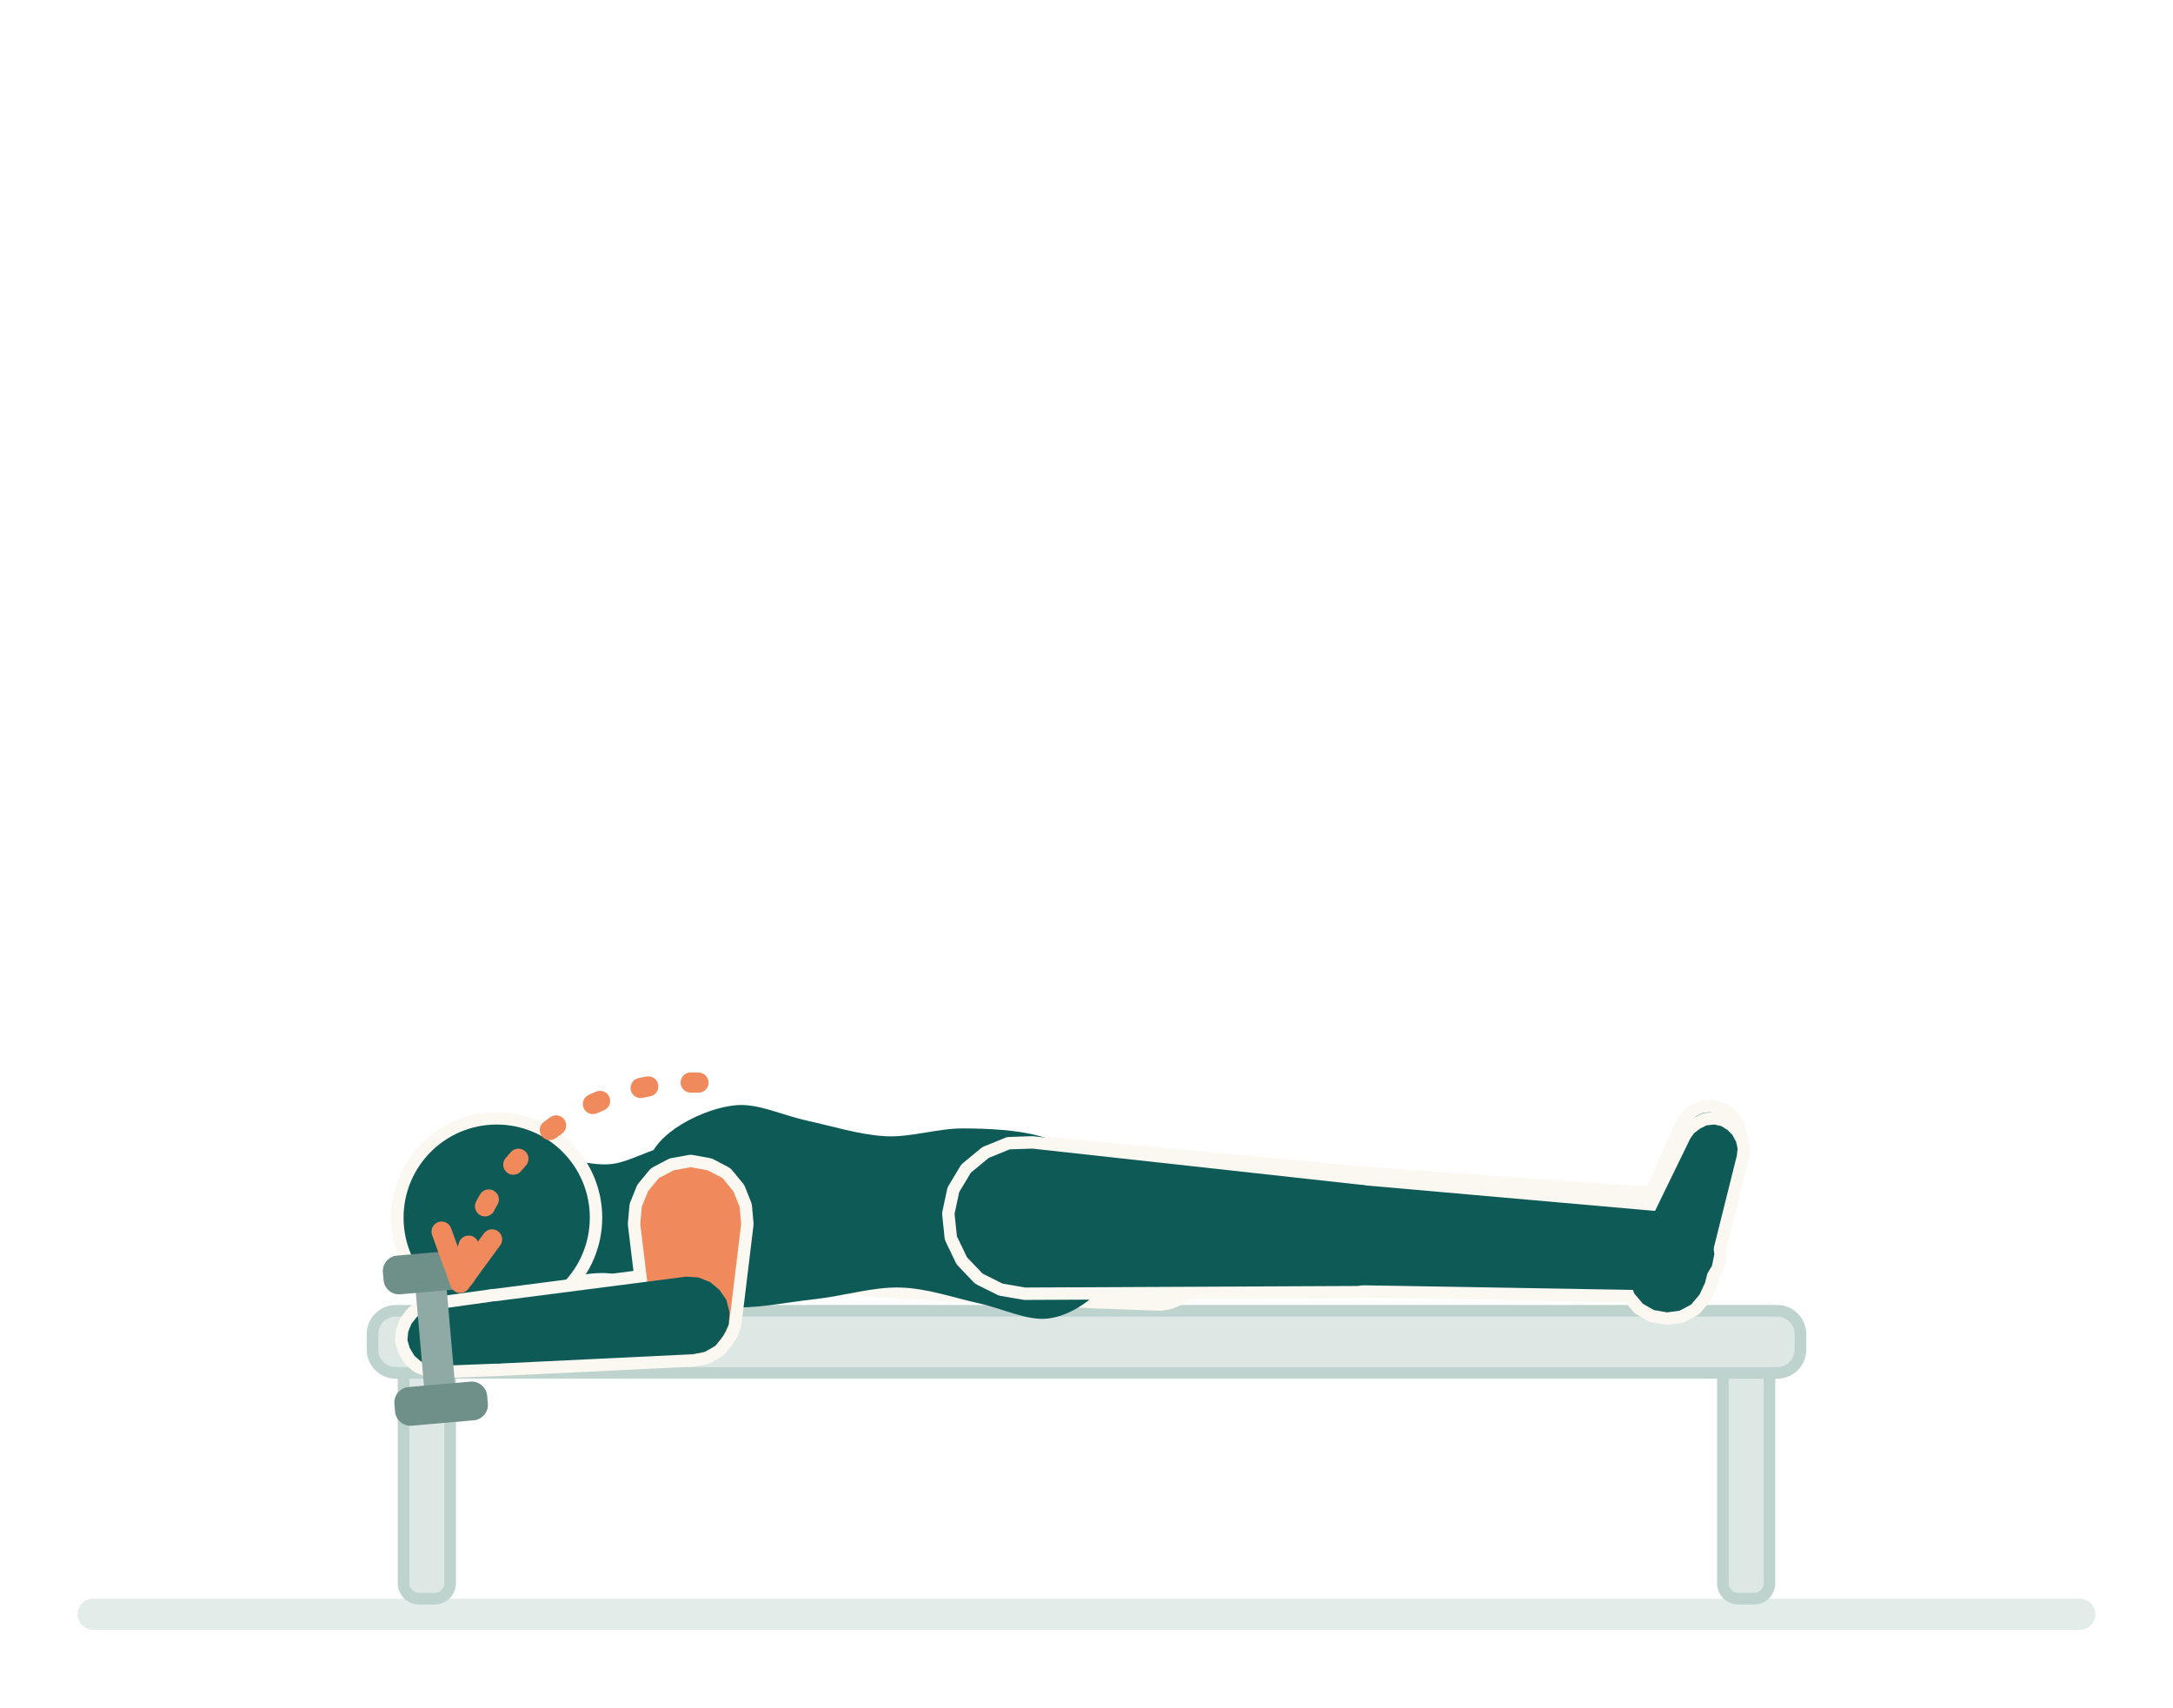
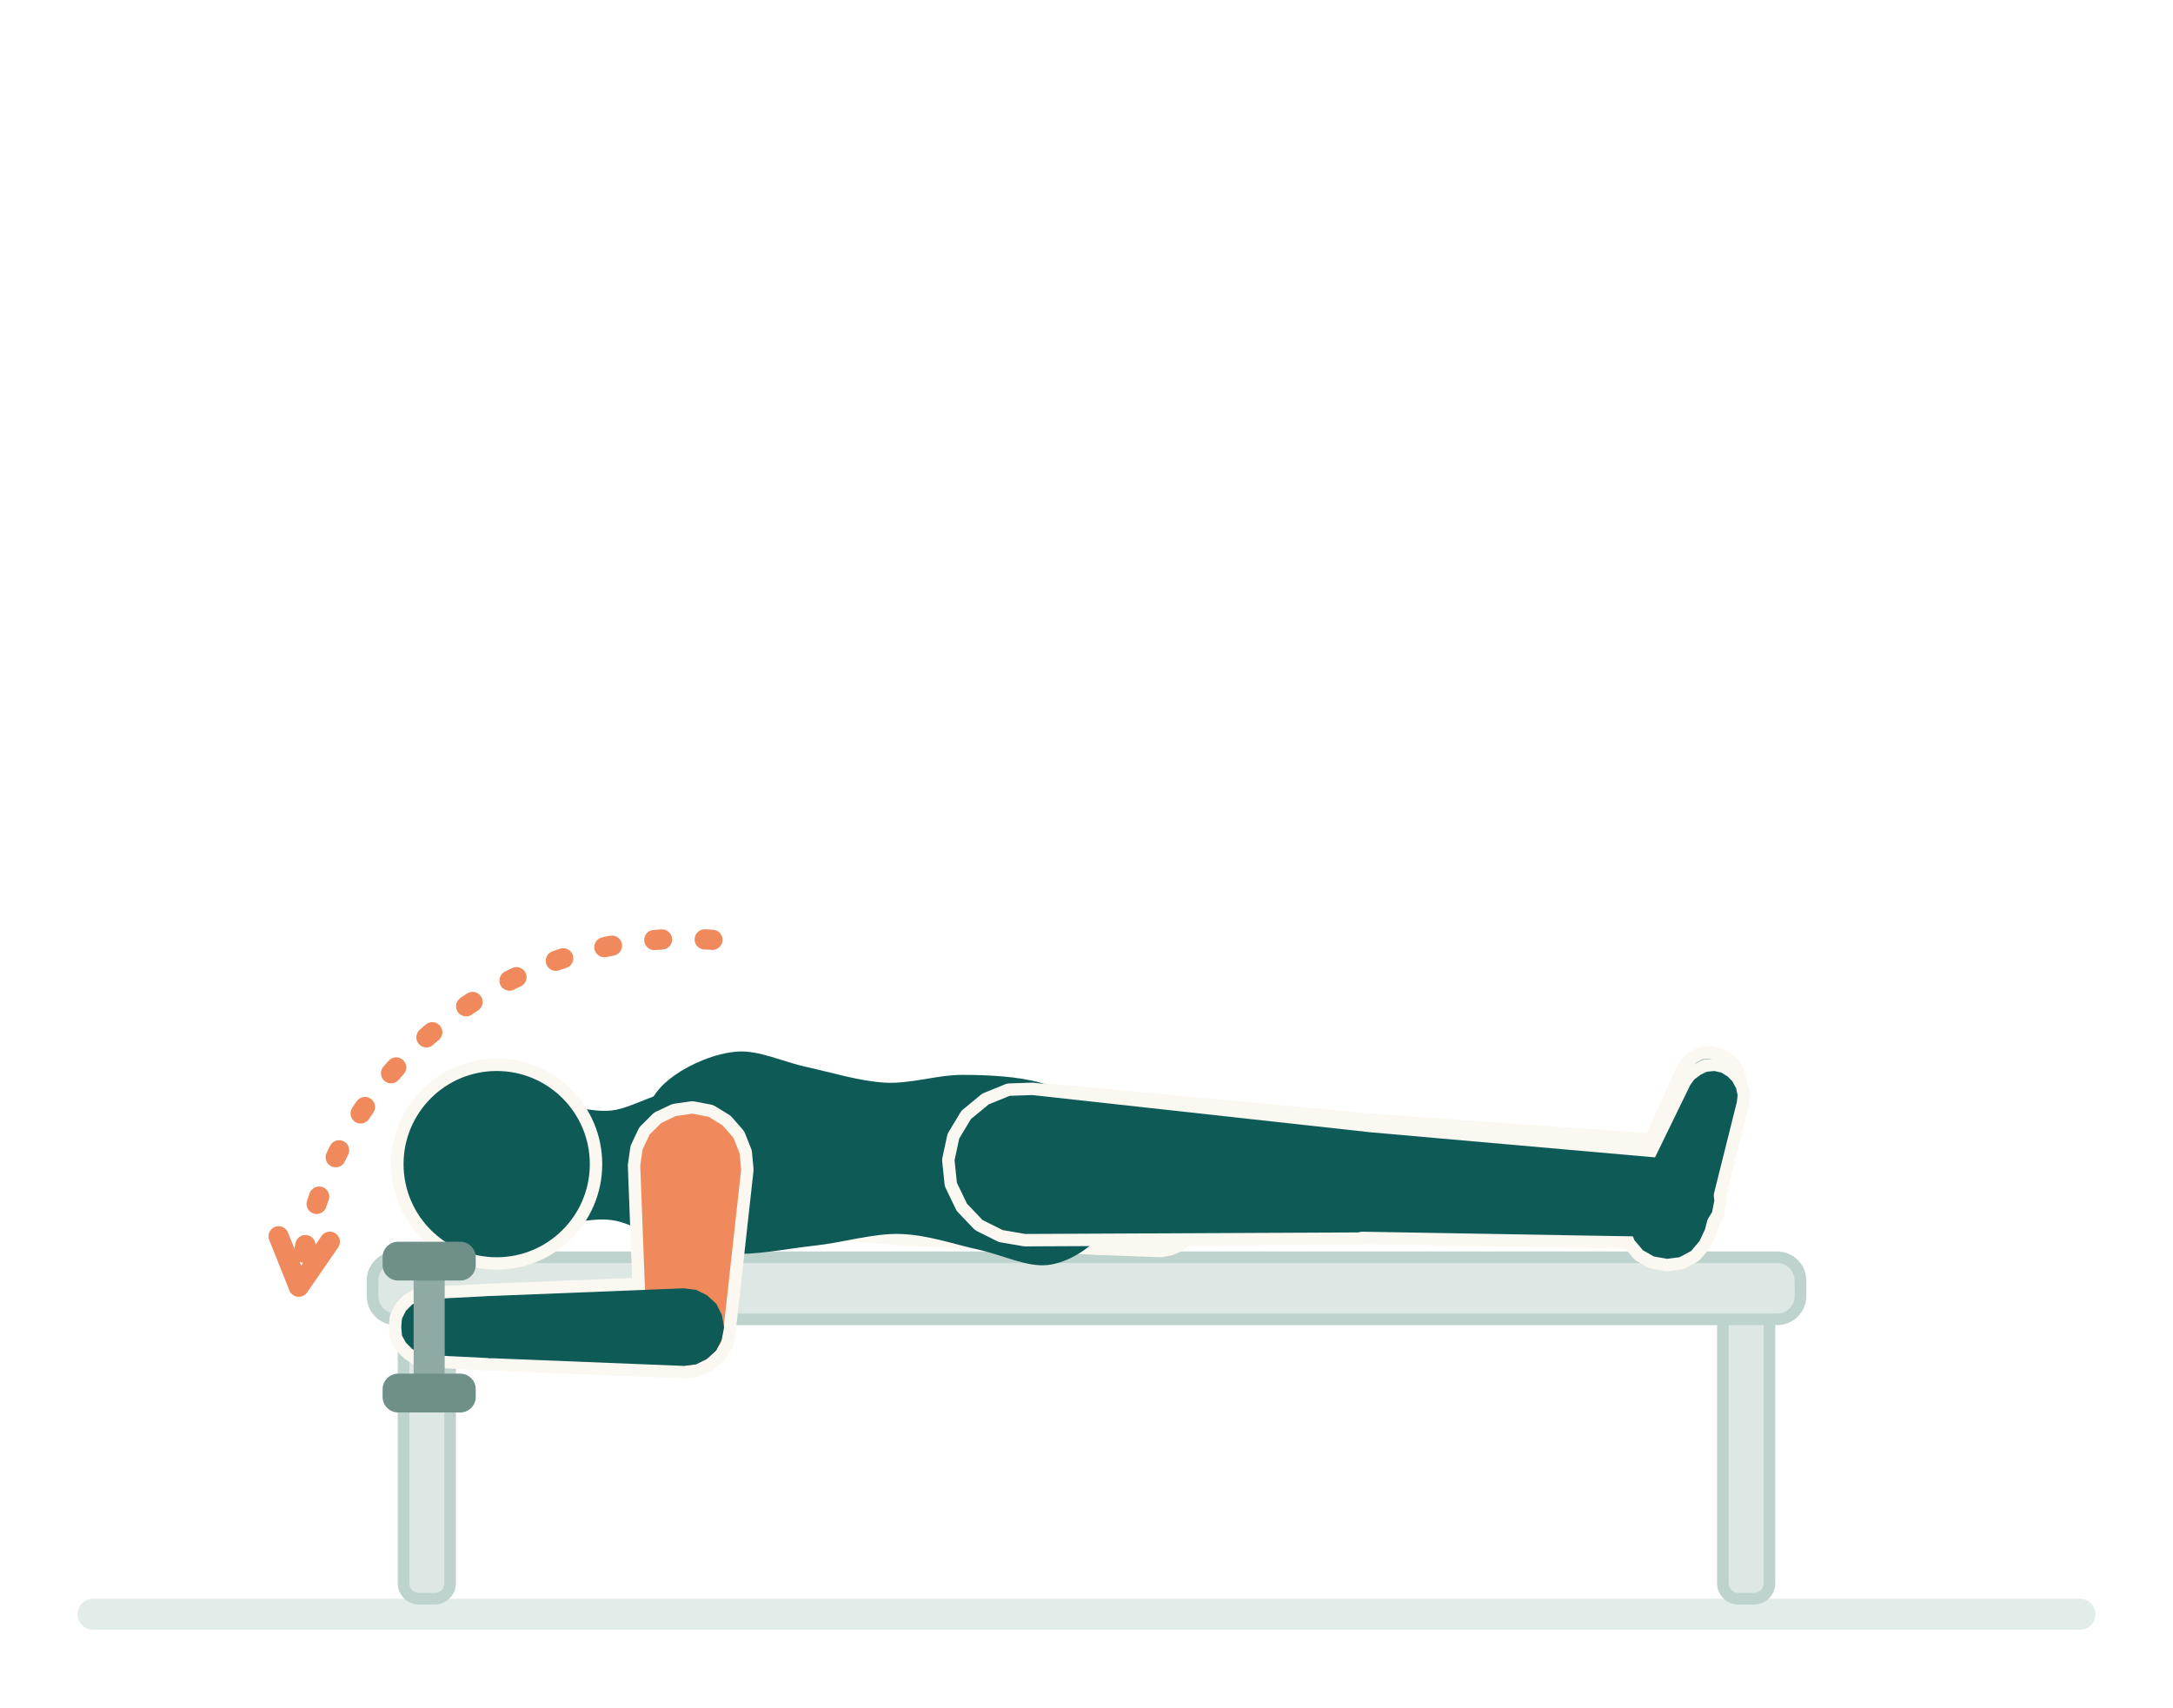
- <svg xmlns="http://www.w3.org/2000/svg" viewBox="-132 -156.9 280 220" width="280" height="220">
+ <svg xmlns="http://www.w3.org/2000/svg" viewBox="-132 -150 280 220" width="280" height="220">
  <defs>
    <clipPath id="ej-069-torso">
      <path d="M-49 -6C-48.2 -8.6 -47 -10.1 -45 -11.5C-43 -12.9 -39.8 -14.3 -37 -14.5C-34.2 -14.7 -31.2 -13.2 -28 -12.5C-24.8 -11.8 -21.3 -10.7 -18 -10.5C-14.7 -10.3 -11.3 -11.5 -8 -11.5C-4.7 -11.5 -0.8 -11.3 2 -10.5C4.8 -9.7 7.3 -8.6 9 -6.5C10.7 -4.4 11.8 -0.6 12 2C12.2 4.6 11.5 7.2 10 9C8.5 10.8 5.7 12.7 3 13C0.3 13.3 -2.8 11.7 -6 11C-9.2 10.3 -12.5 9.1 -16 9C-19.5 8.9 -23.3 10.1 -27 10.5C-30.7 10.9 -34.8 11.8 -38 11.5C-41.2 11.3 -44 10.3 -46 9C-48 7.8 -49.5 6.5 -50 4C-50.5 1.5 -49.8 -3.4 -49 -6Z" />
    </clipPath>
    <clipPath id="ej-069-cuello">
      <path d="M-38 0C-38 3.1 -41.4 8.3 -44 9.5C-46.5 10.7 -50.2 7.5 -53.3 7.2C-56.4 6.8 -60.1 8.4 -62.6 7.2C-65 6 -68 2.4 -68 0C-68 -2.4 -65 -6 -62.6 -7.2C-60.1 -8.3 -56.4 -6.6 -53.3 -6.9C-50.2 -7.2 -46.5 -10.1 -44 -9C-41.4 -7.8 -38 -3.1 -38 0Z" />
    </clipPath>
  </defs>
-   <line x1="-120" y1="51.1" x2="136" y2="51.1" stroke="#E2ECE9" stroke-width="4" stroke-linecap="round" />
-   <rect x="-80" y="16" width="6" height="33.1" rx="2" fill="#DDE8E5" stroke="#BFD3CE" stroke-width="1.5" />
-   <rect x="90" y="16" width="6" height="33.1" rx="2" fill="#DDE8E5" stroke="#BFD3CE" stroke-width="1.5" />
+   <line x1="-120" y1="58" x2="136" y2="58" stroke="#E2ECE9" stroke-width="4" stroke-linecap="round" />
+   <rect x="-80" y="16" width="6" height="40" rx="2" fill="#DDE8E5" stroke="#BFD3CE" stroke-width="1.5" />
+   <rect x="90" y="16" width="6" height="40" rx="2" fill="#DDE8E5" stroke="#BFD3CE" stroke-width="1.5" />
  <rect x="-84" y="12" width="184" height="8" rx="3" fill="#DDE8E5" stroke="#BFD3CE" stroke-width="1.5" />
  <g>
    <path d="M-14.3 -1L-12.9 -0.5L-11.7 0.4L-10.8 1.6L-10.3 3.1L-10.3 4.6L-10.8 6L-11.6 7.3L-12.8 8.2L-14.2 8.8L-15.7 8.9L-43.6 6.5L-45.6 6L-47.4 4.8L-48.7 3.2L-49.4 1.2L-49.4 -0.9L-48.8 -2.9L-47.6 -4.6L-45.9 -5.8L-43.9 -6.4L-41.8 -6.4Z" fill="#FBF7F1" stroke="#FBF7F1" stroke-width="3.2" stroke-linejoin="round" />
    <path d="M10.1 2.1L11.3 2.4L12.3 3.1L13.1 4.1L13.5 5.2L13.6 6.4L13.3 7.6L12.7 8.7L11.8 9.5L10.7 9.9L9.4 10.1L-15.5 8.9L-17.1 8.6L-18.5 7.7L-19.5 6.5L-20.1 5.1L-20.3 3.5L-19.9 1.9L-19 0.6L-17.7 -0.4L-16.2 -1L-14.6 -1.1Z" fill="#FBF7F1" stroke="#FBF7F1" stroke-width="3.2" stroke-linejoin="round" />
    <path d="M18.1 3.2L19.1 3.5L20 4.1L20.7 5L21.1 6L21.2 7.1L20.9 8.1L20.4 9.1L19.5 9.8L18.6 10.2L17.5 10.4L9.5 10.1L8.2 9.8L7.1 9.2L6.2 8.2L5.7 7L5.6 5.7L6 4.5L6.7 3.4L7.7 2.6L8.9 2.1L10.2 2.1Z" fill="#FBF7F1" stroke="#FBF7F1" stroke-width="3.2" stroke-linejoin="round" />
    <path d="M-14.3 -1L-12.9 -0.5L-11.7 0.4L-10.8 1.6L-10.3 3.1L-10.3 4.6L-10.8 6L-11.6 7.3L-12.8 8.2L-14.2 8.8L-15.7 8.9L-43.6 6.5L-45.6 6L-47.4 4.8L-48.7 3.2L-49.4 1.2L-49.4 -0.9L-48.8 -2.9L-47.6 -4.6L-45.9 -5.8L-43.9 -6.4L-41.8 -6.4Z" fill="#5F9E98" />
    <path d="M10.1 2.1L11.3 2.4L12.3 3.1L13.1 4.1L13.5 5.2L13.6 6.4L13.3 7.6L12.7 8.7L11.8 9.5L10.7 9.9L9.4 10.1L-15.5 8.9L-17.1 8.6L-18.5 7.7L-19.5 6.5L-20.1 5.1L-20.3 3.5L-19.9 1.9L-19 0.6L-17.7 -0.4L-16.2 -1L-14.6 -1.1Z" fill="#5F9E98" />
    <path d="M18.1 3.2L19.1 3.5L20 4.1L20.7 5L21.1 6L21.2 7.1L20.9 8.1L20.4 9.1L19.5 9.8L18.6 10.2L17.5 10.4L9.5 10.1L8.2 9.8L7.1 9.2L6.2 8.2L5.7 7L5.6 5.7L6 4.5L6.7 3.4L7.7 2.6L8.9 2.1L10.2 2.1Z" fill="#5F9E98" />
  </g>
  <g>
    <path d="M43.6 -5L45.5 -4.5L47.2 -3.5L48.4 -2L49.2 -0.2L49.5 1.7L49.1 3.7L48.2 5.4L46.8 6.8L45.1 7.7L43.1 8L0.2 9L-2.7 8.6L-5.3 7.3L-7.3 5.2L-8.6 2.6L-9 -0.3L-8.4 -3.2L-7 -5.7L-4.8 -7.6L-2.1 -8.8L0.8 -9Z" fill="#FBF7F1" stroke="#FBF7F1" stroke-width="3.2" stroke-linejoin="round" />
    <path d="M84.3 -2.1L85.8 -1.7L87.1 -0.9L88.1 0.2L88.8 1.6L88.9 3.1L88.7 4.6L87.9 6L86.8 7L85.5 7.7L84 7.9L43 8L40.9 7.7L39.1 6.7L37.6 5.2L36.7 3.3L36.5 1.3L36.9 -0.8L37.9 -2.6L39.5 -4L41.4 -4.8L43.4 -5Z" fill="#FBF7F1" stroke="#FBF7F1" stroke-width="3.2" stroke-linejoin="round" />
    <path d="M85.4 -11.7L85.9 -12.5L86.6 -13.1L87.4 -13.5L88.3 -13.6L89.3 -13.4L90.1 -13L90.8 -12.4L91.2 -11.6L91.5 -10.7L91.4 -9.7L87.9 6.8L87.3 8.4L86.2 9.6L84.8 10.5L83.1 10.8L81.5 10.5L80 9.8L78.9 8.5L78.2 7L78 5.4L78.5 3.7Z" fill="#FBF7F1" stroke="#FBF7F1" stroke-width="3.2" stroke-linejoin="round" />
    <path d="M43.6 -5L45.5 -4.5L47.2 -3.5L48.4 -2L49.2 -0.2L49.5 1.7L49.1 3.7L48.2 5.4L46.8 6.8L45.1 7.7L43.1 8L0.2 9L-2.7 8.6L-5.3 7.3L-7.3 5.2L-8.6 2.6L-9 -0.3L-8.4 -3.2L-7 -5.7L-4.8 -7.6L-2.1 -8.8L0.8 -9Z" fill="#5F9E98" />
    <path d="M84.3 -2.1L85.8 -1.7L87.1 -0.9L88.1 0.2L88.8 1.6L88.9 3.1L88.7 4.6L87.9 6L86.8 7L85.5 7.7L84 7.9L43 8L40.9 7.7L39.1 6.7L37.6 5.2L36.7 3.3L36.5 1.3L36.9 -0.8L37.9 -2.6L39.5 -4L41.4 -4.8L43.4 -5Z" fill="#5F9E98" />
    <path d="M85.4 -11.7L85.9 -12.5L86.6 -13.1L87.4 -13.5L88.3 -13.6L89.3 -13.4L90.1 -13L90.8 -12.4L91.2 -11.6L91.5 -10.7L91.4 -9.7L87.9 6.8L87.3 8.4L86.2 9.6L84.8 10.5L83.1 10.8L81.5 10.5L80 9.8L78.9 8.5L78.2 7L78 5.4L78.5 3.7Z" fill="#5F9E98" />
  </g>
  <path d="M-49 -6C-48.2 -8.6 -47 -10.1 -45 -11.5C-43 -12.9 -39.8 -14.3 -37 -14.5C-34.2 -14.7 -31.2 -13.2 -28 -12.5C-24.8 -11.8 -21.3 -10.7 -18 -10.5C-14.7 -10.3 -11.3 -11.5 -8 -11.5C-4.7 -11.5 -0.8 -11.3 2 -10.5C4.8 -9.7 7.3 -8.6 9 -6.5C10.7 -4.4 11.8 -0.6 12 2C12.2 4.6 11.5 7.2 10 9C8.5 10.8 5.7 12.7 3 13C0.3 13.3 -2.8 11.7 -6 11C-9.2 10.3 -12.5 9.1 -16 9C-19.5 8.9 -23.3 10.1 -27 10.5C-30.7 10.9 -34.8 11.8 -38 11.5C-41.2 11.3 -44 10.3 -46 9C-48 7.8 -49.5 6.5 -50 4C-50.5 1.5 -49.8 -3.4 -49 -6Z" fill="#0E5A57" />
  <path d="M-38 0C-38 3.1 -41.4 8.3 -44 9.5C-46.5 10.7 -50.2 7.5 -53.3 7.2C-56.4 6.8 -60.1 8.4 -62.6 7.2C-65 6 -68 2.4 -68 0C-68 -2.4 -65 -6 -62.6 -7.2C-60.1 -8.3 -56.4 -6.6 -53.3 -6.9C-50.2 -7.2 -46.5 -10.1 -44 -9C-41.4 -7.8 -38 -3.1 -38 0Z" fill="#0E5A57" />
  <circle cx="-68" cy="0" r="12" fill="#0E5A57" stroke="#FBF7F1" stroke-width="3.2" paint-order="stroke" />
  <g>
    <path d="M43.7 -4.2L45.6 -3.7L47.2 -2.7L48.5 -1.2L49.2 0.6L49.4 2.6L49 4.5L48.1 6.2L46.7 7.6L44.9 8.4L43 8.8L0.1 9L-2.8 8.5L-5.4 7.2L-7.4 5.1L-8.7 2.4L-9 -0.5L-8.4 -3.3L-6.9 -5.8L-4.6 -7.7L-1.9 -8.8L1 -8.9Z" fill="#FBF7F1" stroke="#FBF7F1" stroke-width="3.2" stroke-linejoin="round" />
    <path d="M84.3 -0.6L85.8 -0.2L87.1 0.6L88.1 1.7L88.7 3.1L88.9 4.7L88.6 6.2L87.8 7.5L86.7 8.5L85.3 9.2L83.8 9.4L42.8 8.7L40.8 8.4L39 7.4L37.5 5.9L36.7 4L36.4 1.9L36.9 -0.1L38 -1.9L39.5 -3.3L41.4 -4.1L43.5 -4.2Z" fill="#FBF7F1" stroke="#FBF7F1" stroke-width="3.2" stroke-linejoin="round" />
    <path d="M85.8 -10.2L86.3 -10.9L87.1 -11.5L87.9 -11.9L88.9 -12L89.8 -11.8L90.6 -11.3L91.2 -10.7L91.7 -9.8L91.9 -8.9L91.8 -8L87.7 8.4L87 9.9L85.9 11.2L84.4 12L82.8 12.2L81.1 11.9L79.7 11.1L78.6 9.8L78 8.3L77.9 6.6L78.4 5Z" fill="#FBF7F1" stroke="#FBF7F1" stroke-width="3.2" stroke-linejoin="round" />
    <path d="M43.7 -4.2L45.6 -3.7L47.2 -2.7L48.5 -1.2L49.2 0.6L49.4 2.6L49 4.5L48.1 6.2L46.7 7.6L44.9 8.4L43 8.8L0.1 9L-2.8 8.5L-5.4 7.2L-7.4 5.1L-8.7 2.4L-9 -0.5L-8.4 -3.3L-6.9 -5.8L-4.6 -7.7L-1.9 -8.8L1 -8.9Z" fill="#0E5A57" />
    <path d="M84.3 -0.6L85.8 -0.2L87.1 0.6L88.1 1.7L88.7 3.1L88.9 4.7L88.6 6.2L87.8 7.5L86.7 8.5L85.3 9.2L83.8 9.4L42.8 8.7L40.8 8.4L39 7.4L37.5 5.9L36.7 4L36.4 1.9L36.9 -0.1L38 -1.9L39.5 -3.3L41.4 -4.1L43.5 -4.2Z" fill="#0E5A57" />
    <path d="M85.8 -10.2L86.3 -10.9L87.1 -11.5L87.9 -11.9L88.9 -12L89.8 -11.8L90.6 -11.3L91.2 -10.7L91.7 -9.8L91.9 -8.9L91.8 -8L87.7 8.4L87 9.9L85.9 11.2L84.4 12L82.8 12.2L81.1 11.9L79.7 11.1L78.6 9.8L78 8.3L77.9 6.6L78.4 5Z" fill="#0E5A57" />
  </g>
  <g>
-     <path d="M-38 13.2L-38.4 14.6L-39.2 15.8L-40.3 16.8L-41.6 17.4L-43 17.6L-44.4 17.4L-45.7 16.8L-46.8 15.8L-47.6 14.6L-48 13.2L-49.5 0.8L-49.3 -1.4L-48.5 -3.4L-47.1 -5.1L-45.2 -6.1L-43 -6.5L-40.8 -6.1L-38.9 -5.1L-37.5 -3.4L-36.7 -1.4L-36.5 0.8Z" fill="#FBF7F1" stroke="#FBF7F1" stroke-width="3.2" stroke-linejoin="round" />
-     <path d="M-67.7 18.8L-68.9 18.6L-70 18.2L-71 17.4L-71.6 16.3L-71.9 15.1L-71.8 13.9L-71.4 12.8L-70.6 11.8L-69.6 11.1L-68.4 10.8L-43.6 7.6L-42 7.7L-40.5 8.3L-39.3 9.3L-38.4 10.6L-38 12.2L-38.1 13.8L-38.8 15.2L-39.8 16.5L-41.2 17.3L-42.8 17.6Z" fill="#FBF7F1" stroke="#FBF7F1" stroke-width="3.2" stroke-linejoin="round" />
-     <path d="M-75.7 19.1L-76.8 18.9L-77.8 18.5L-78.6 17.8L-79.2 16.8L-79.5 15.8L-79.4 14.7L-79 13.7L-78.3 12.8L-77.4 12.2L-76.4 11.9L-68.5 10.8L-67.2 10.8L-65.9 11.3L-64.9 12.1L-64.2 13.2L-63.9 14.4L-64 15.7L-64.5 16.9L-65.4 17.9L-66.5 18.5L-67.8 18.8Z" fill="#FBF7F1" stroke="#FBF7F1" stroke-width="3.2" stroke-linejoin="round" />
-     <path d="M-38 13.2L-38.4 14.6L-39.2 15.8L-40.3 16.8L-41.6 17.4L-43 17.6L-44.4 17.4L-45.7 16.8L-46.8 15.8L-47.6 14.6L-48 13.2L-49.5 0.8L-49.3 -1.4L-48.5 -3.4L-47.1 -5.1L-45.2 -6.1L-43 -6.5L-40.8 -6.1L-38.9 -5.1L-37.5 -3.4L-36.7 -1.4L-36.5 0.8Z" fill="#F08A5D" />
-     <path d="M-67.7 18.8L-68.9 18.6L-70 18.2L-71 17.4L-71.6 16.3L-71.9 15.1L-71.8 13.9L-71.4 12.8L-70.6 11.8L-69.6 11.1L-68.4 10.8L-43.6 7.6L-42 7.7L-40.5 8.3L-39.3 9.3L-38.4 10.6L-38 12.2L-38.1 13.8L-38.8 15.2L-39.8 16.5L-41.2 17.3L-42.8 17.6Z" fill="#0E5A57" />
-     <path d="M-75.7 19.1L-76.8 18.9L-77.8 18.5L-78.6 17.8L-79.2 16.8L-79.5 15.8L-79.4 14.7L-79 13.7L-78.3 12.8L-77.4 12.2L-76.4 11.9L-68.5 10.8L-67.2 10.8L-65.9 11.3L-64.9 12.1L-64.2 13.2L-63.9 14.4L-64 15.7L-64.5 16.9L-65.4 17.9L-66.5 18.5L-67.8 18.8Z" fill="#0E5A57" />
+     <path d="M-38.8 21.5L-39.1 23L-39.9 24.2L-41.1 25.2L-42.4 25.8L-43.9 26L-45.4 25.7L-46.7 25L-47.8 24L-48.5 22.6L-48.7 21.2L-49.5 0.2L-49.2 -1.9L-48.3 -3.8L-46.8 -5.3L-44.9 -6.2L-42.8 -6.5L-40.7 -6.1L-38.9 -5L-37.5 -3.4L-36.7 -1.4L-36.5 0.7Z" fill="#FBF7F1" stroke="#FBF7F1" stroke-width="3.2" stroke-linejoin="round" />
+     <path d="M-68.9 25L-70.1 24.7L-71.2 24.2L-72 23.3L-72.5 22.2L-72.7 21L-72.5 19.8L-72 18.7L-71.2 17.8L-70.1 17.2L-68.9 17L-43.9 16L-42.3 16.2L-40.9 16.9L-39.7 18L-39 19.4L-38.7 21L-39 22.6L-39.7 24L-40.9 25.1L-42.3 25.8L-43.9 26Z" fill="#FBF7F1" stroke="#FBF7F1" stroke-width="3.2" stroke-linejoin="round" />
+     <path d="M-76.9 24.6L-78 24.4L-78.9 23.8L-79.7 23L-80.2 22.1L-80.3 21L-80.2 19.9L-79.7 18.9L-78.9 18.1L-78 17.6L-76.9 17.4L-68.9 17L-67.7 17.1L-66.5 17.7L-65.5 18.6L-64.9 19.7L-64.7 21L-64.9 22.3L-65.5 23.4L-66.5 24.3L-67.7 24.8L-68.9 25Z" fill="#FBF7F1" stroke="#FBF7F1" stroke-width="3.2" stroke-linejoin="round" />
+     <path d="M-38.8 21.5L-39.1 23L-39.9 24.2L-41.1 25.2L-42.4 25.8L-43.9 26L-45.4 25.7L-46.7 25L-47.8 24L-48.5 22.6L-48.7 21.2L-49.5 0.2L-49.2 -1.9L-48.3 -3.8L-46.8 -5.3L-44.9 -6.2L-42.8 -6.5L-40.7 -6.1L-38.9 -5L-37.5 -3.4L-36.7 -1.4L-36.5 0.7Z" fill="#F08A5D" />
+     <path d="M-68.9 25L-70.1 24.7L-71.2 24.2L-72 23.3L-72.5 22.2L-72.7 21L-72.5 19.8L-72 18.7L-71.2 17.8L-70.1 17.2L-68.9 17L-43.9 16L-42.3 16.2L-40.9 16.9L-39.7 18L-39 19.4L-38.7 21L-39 22.6L-39.7 24L-40.9 25.1L-42.3 25.8L-43.9 26Z" fill="#0E5A57" />
+     <path d="M-76.9 24.6L-78 24.4L-78.9 23.8L-79.7 23L-80.2 22.1L-80.3 21L-80.2 19.9L-79.7 18.9L-78.9 18.1L-78 17.6L-76.9 17.4L-68.9 17L-67.7 17.1L-66.5 17.7L-65.5 18.6L-64.9 19.7L-64.7 21L-64.9 22.3L-65.5 23.4L-66.5 24.3L-67.7 24.8L-68.9 25Z" fill="#0E5A57" />
  </g>
-   <g transform="translate(-75.9 15.5) rotate(265)">
+   <g transform="translate(-76.7 21) rotate(90)">
    <rect x="-9" y="-2" width="18" height="4" rx="2" fill="#8FA9A4" />
    <rect x="-11" y="-6" width="5" height="12" rx="2" fill="#6F8F89" />
    <rect x="6" y="-6" width="5" height="12" rx="2" fill="#6F8F89" />
  </g>
-   <path d="M-42 -17.4A30 30 0 0 0 -72.7 8.4" fill="none" stroke="#F08A5D" stroke-width="2.6" stroke-linecap="round" stroke-dasharray="1 5.5" />
-   <path d="M-75.1 1.8L-72.7 8.4L-68.6 2.8" fill="none" stroke="#F08A5D" stroke-width="2.6" stroke-linecap="round" stroke-linejoin="round" />
+   <path d="M-40.2 -28.9A50 50 0 0 0 -93.5 15.8" fill="none" stroke="#F08A5D" stroke-width="2.6" stroke-linecap="round" stroke-dasharray="1 5.5" />
+   <path d="M-96.1 9.3L-93.5 15.8L-89.5 10" fill="none" stroke="#F08A5D" stroke-width="2.6" stroke-linecap="round" stroke-linejoin="round" />
</svg>
